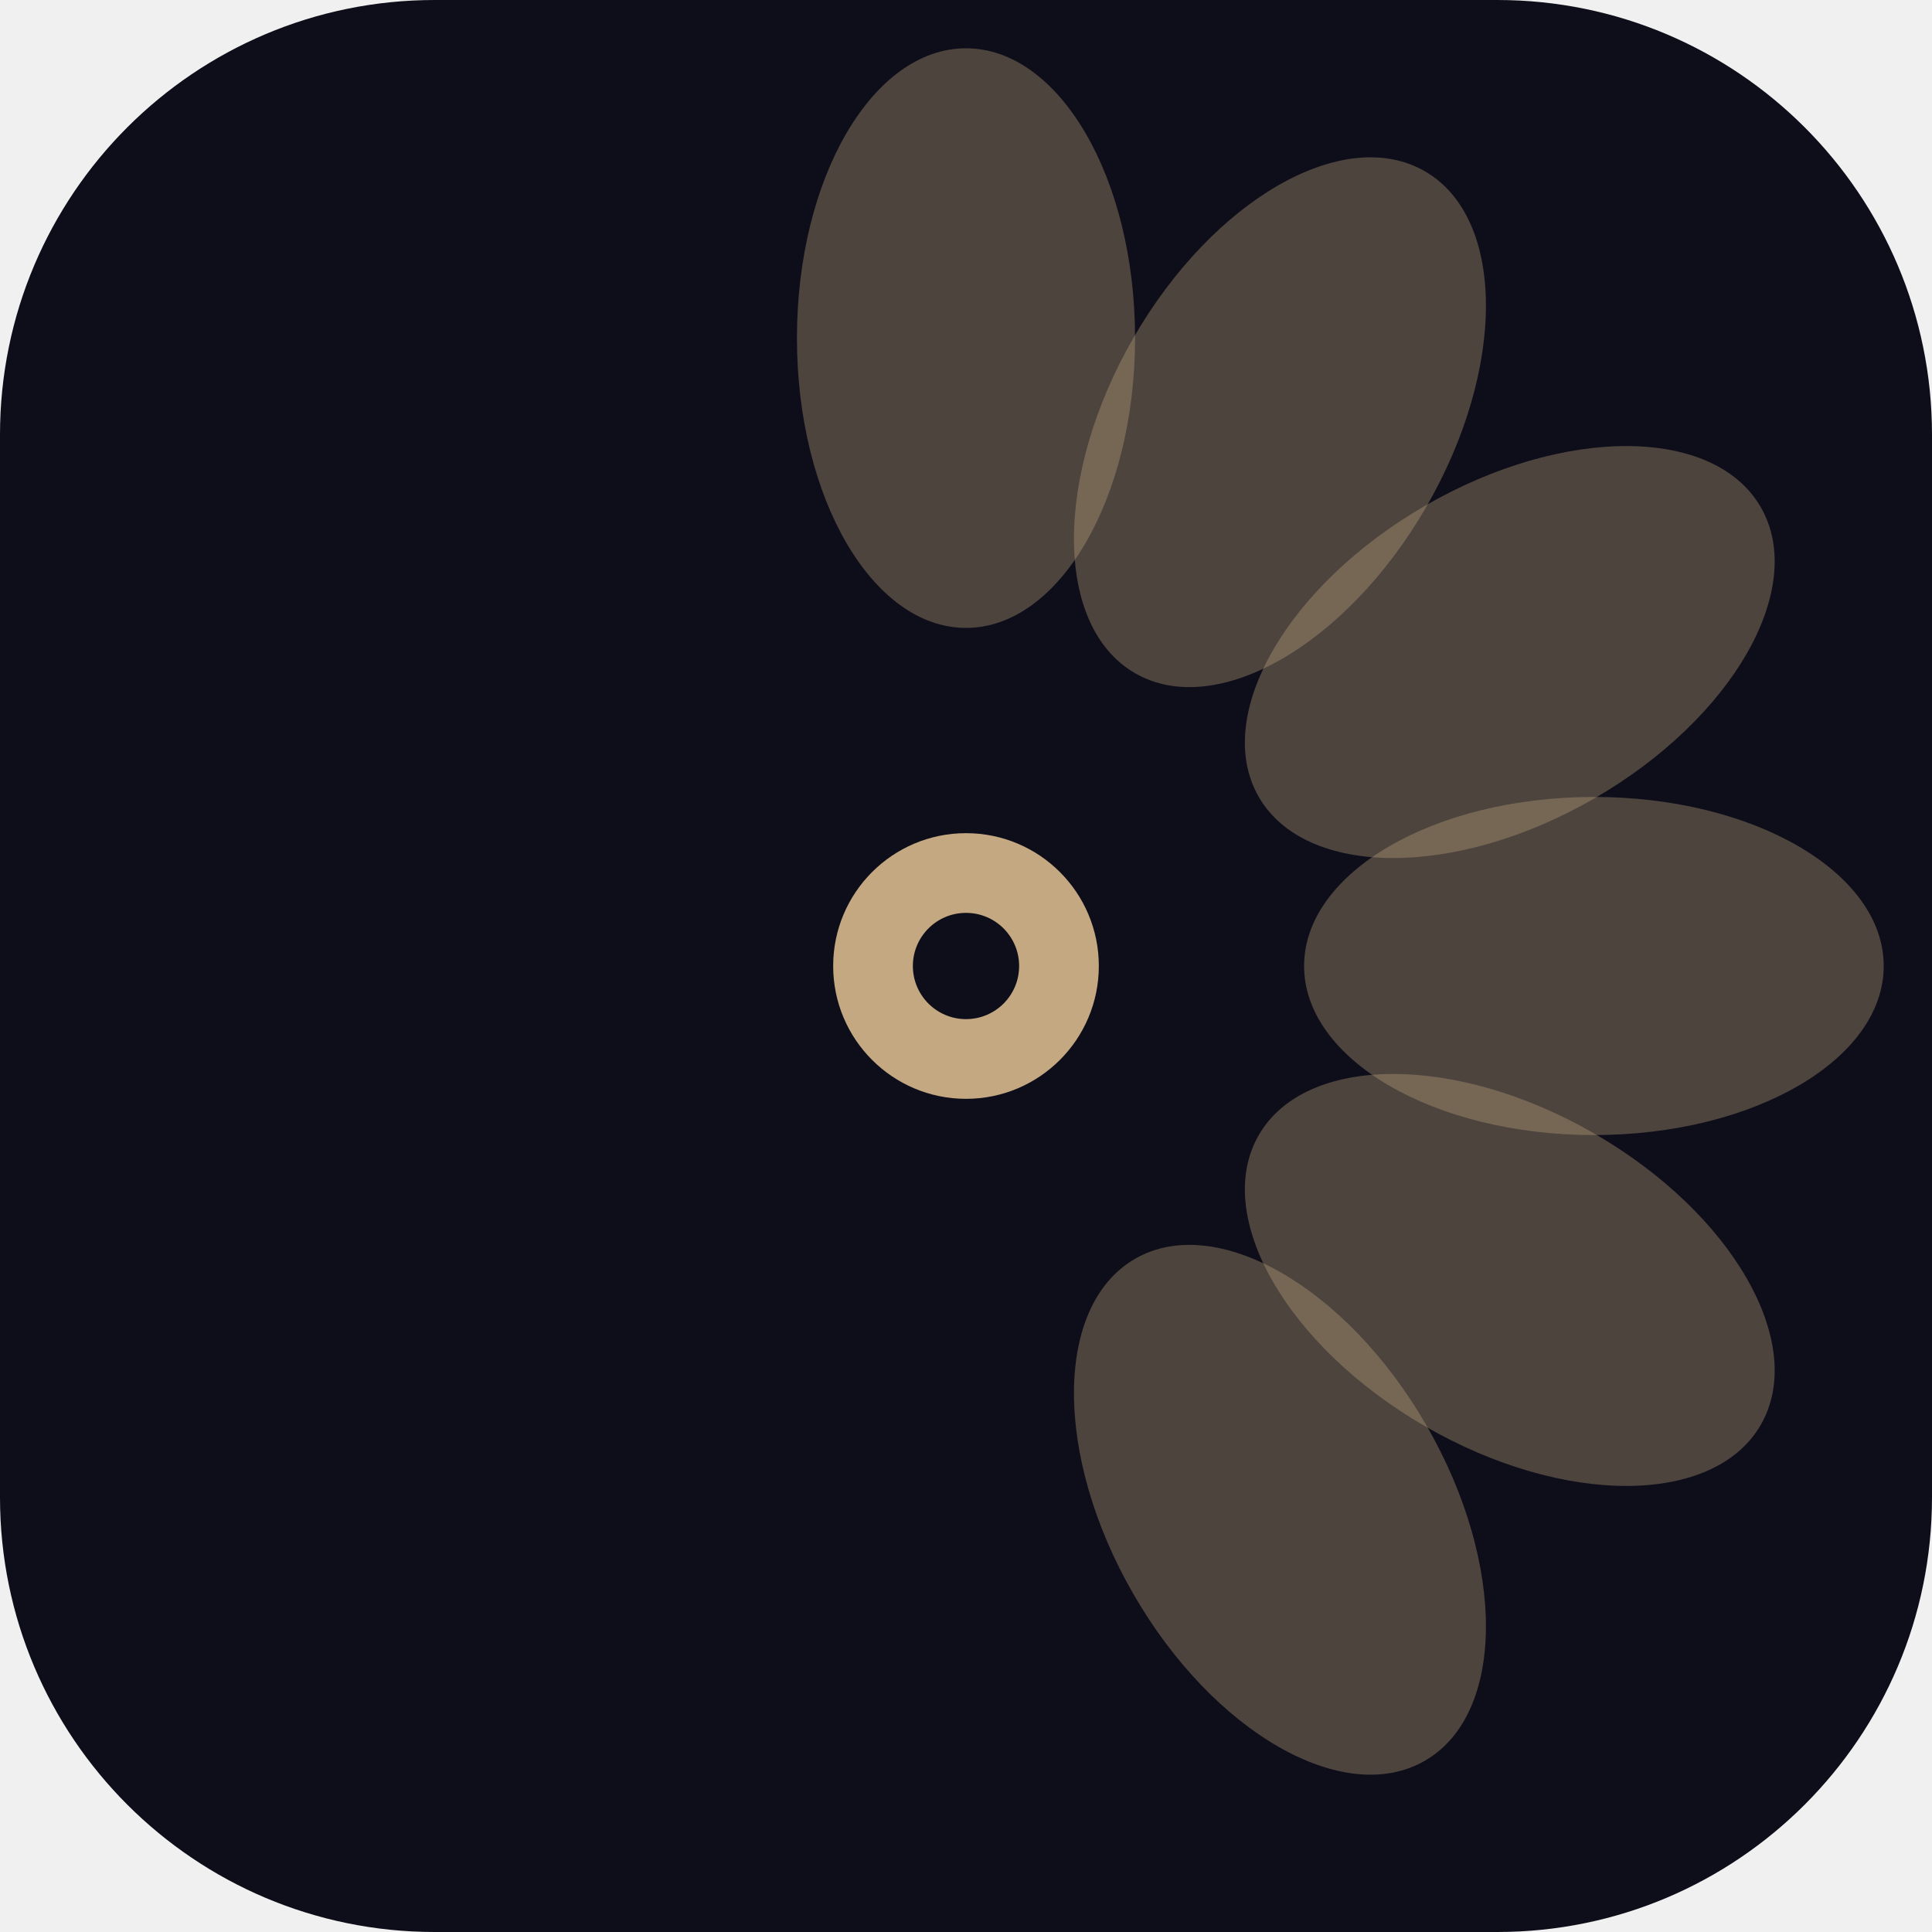
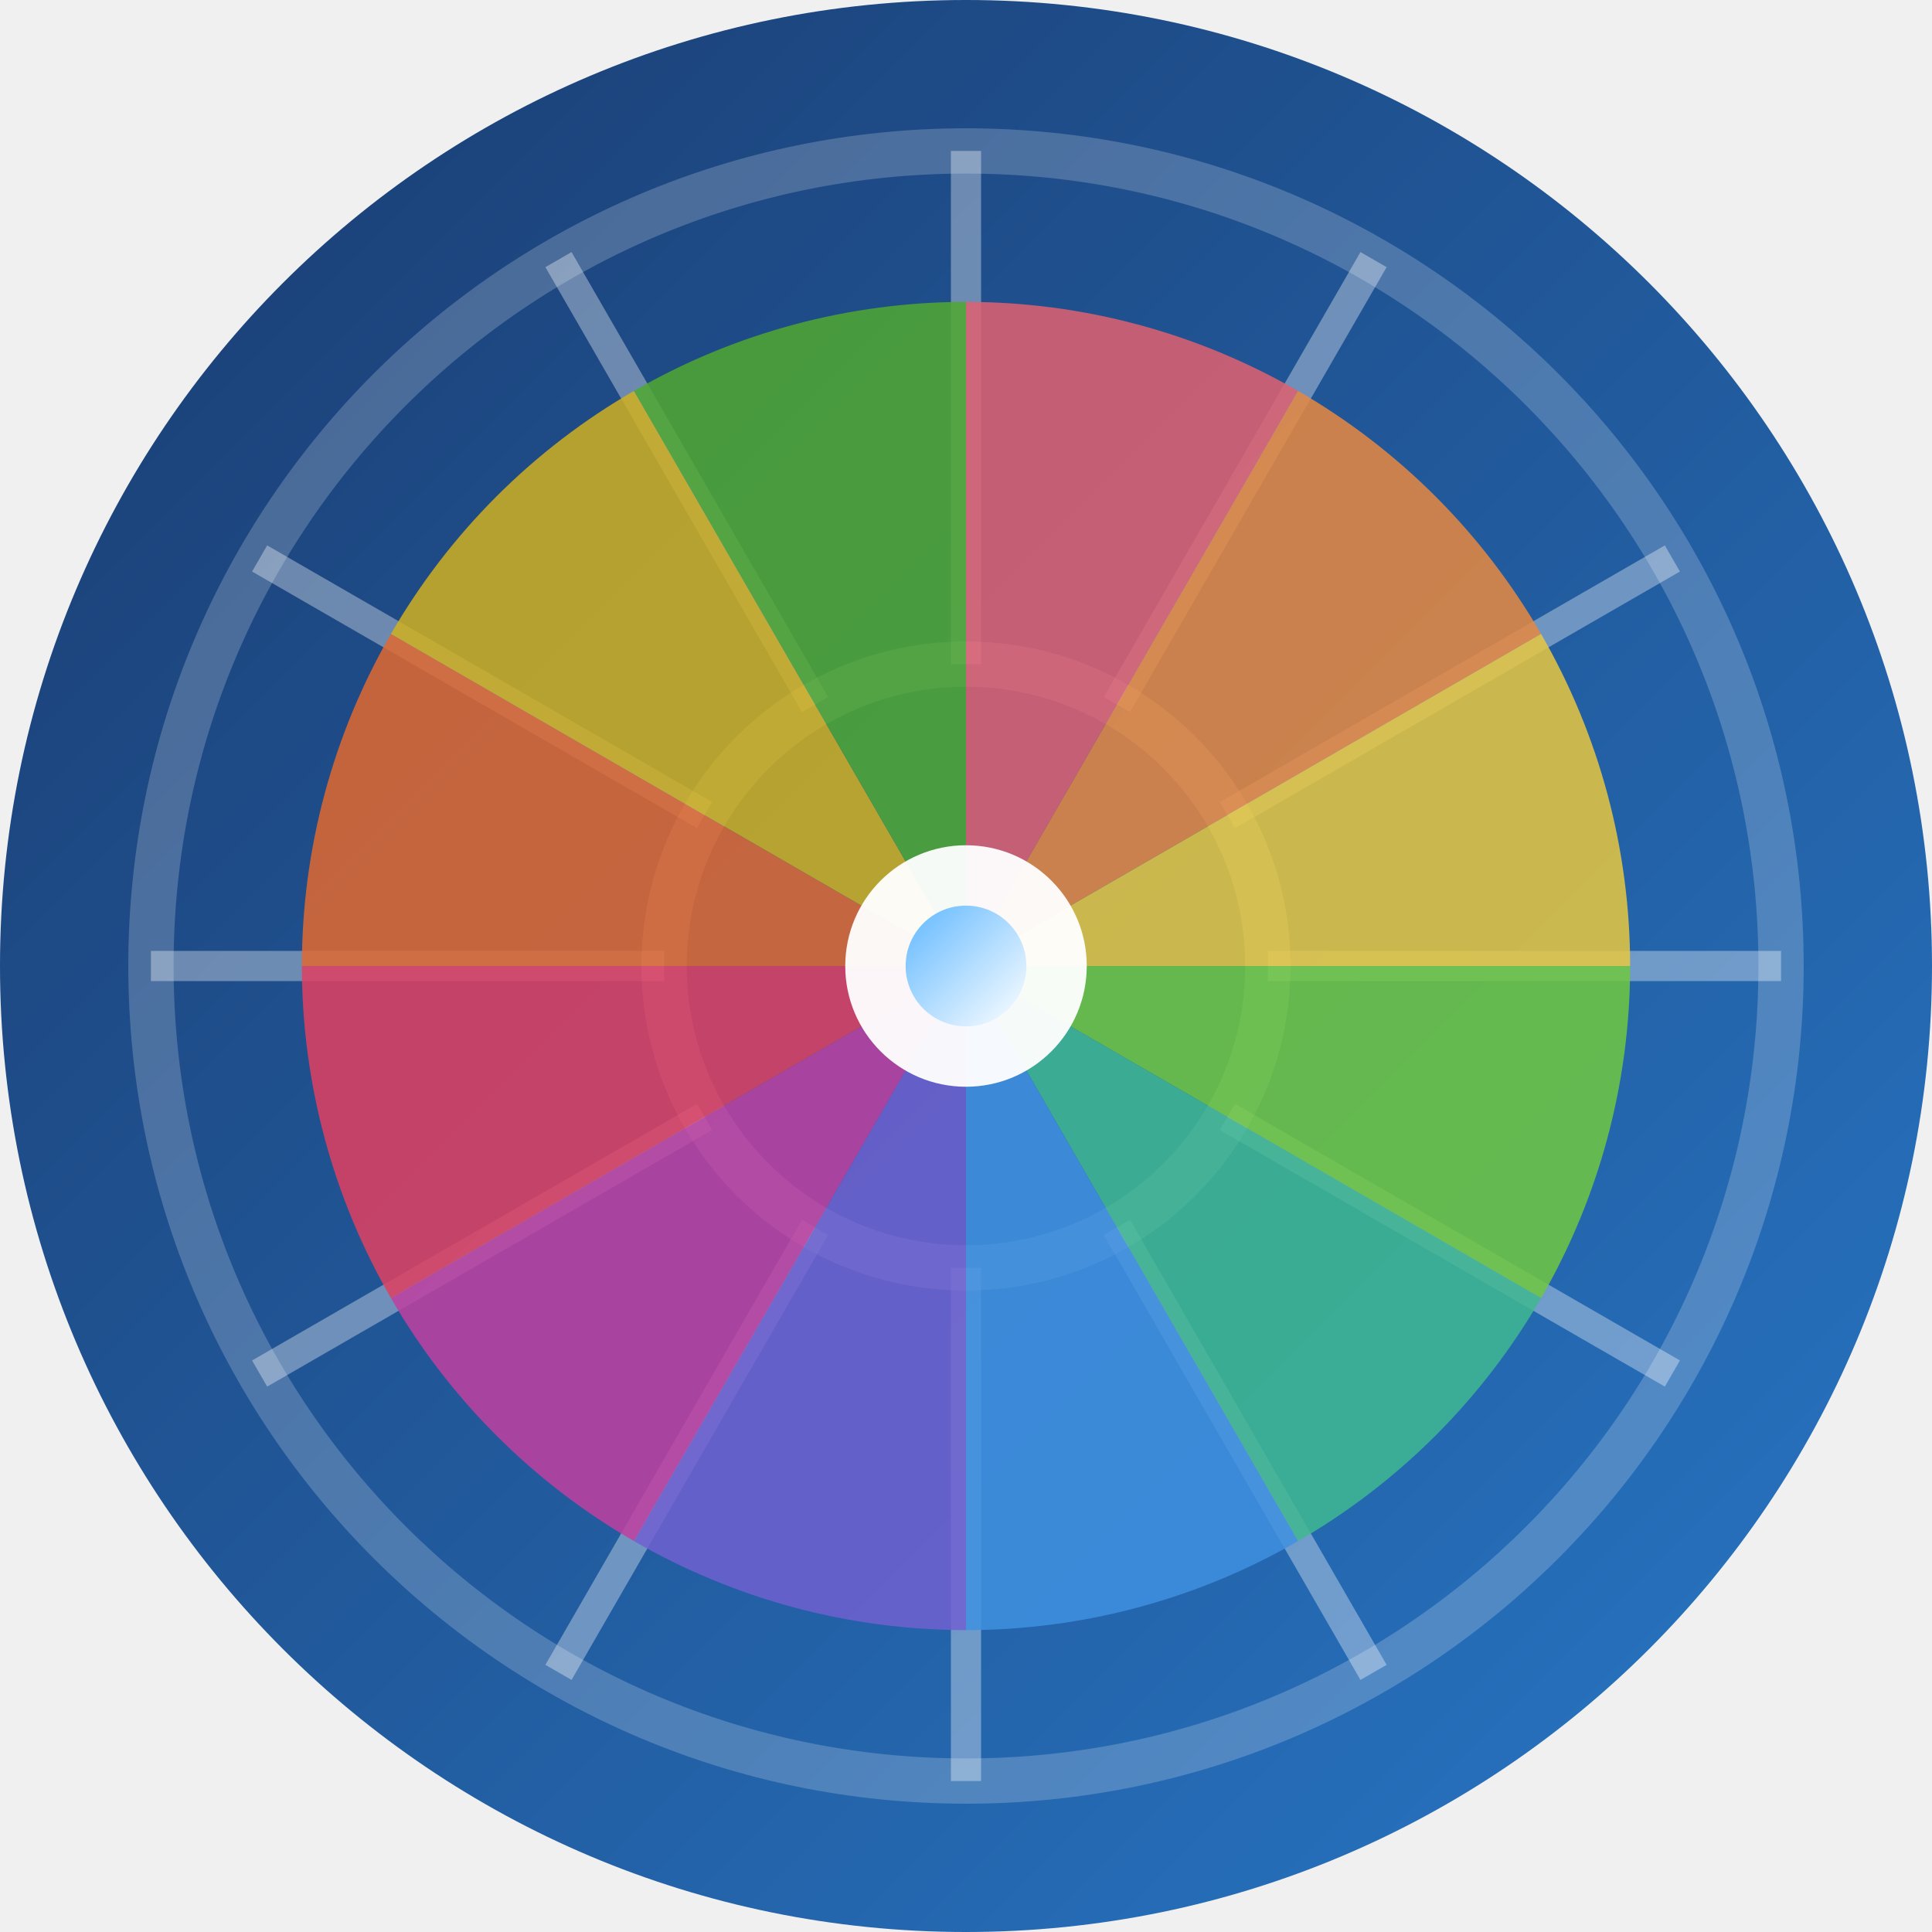
- <svg xmlns="http://www.w3.org/2000/svg" width="80" height="80" viewBox="0 0 80 80">
-   <rect width="80" height="80" rx="18" fill="#0e0e1a" />
-   <ellipse cx="40" cy="14" rx="7" ry="12" fill="#c4a882" opacity="0.35" transform="rotate(0 40 40)" />
-   <ellipse cx="40" cy="14" rx="7" ry="12" fill="#c4a882" opacity="0.35" transform="rotate(30 40 40)" />
-   <ellipse cx="40" cy="14" rx="7" ry="12" fill="#c4a882" opacity="0.35" transform="rotate(60 40 40)" />
-   <ellipse cx="40" cy="14" rx="7" ry="12" fill="#c4a882" opacity="0.35" transform="rotate(90 40 40)" />
-   <ellipse cx="40" cy="14" rx="7" ry="12" fill="#c4a882" opacity="0.35" transform="rotate(120 40 40)" />
-   <ellipse cx="40" cy="14" rx="7" ry="12" fill="#c4a882" opacity="0.35" transform="rotate(150 40 40)" />
-   <circle cx="40" cy="40" r="5.5" fill="#c4a882" />
-   <circle cx="40" cy="40" r="2.2" fill="#0e0e1a" />
+ <svg xmlns="http://www.w3.org/2000/svg" viewBox="0 0 64 64">
+   <defs>
+     <linearGradient id="bg" x1="0%" y1="0%" x2="100%" y2="100%">
+       <stop offset="0%" style="stop-color:#1a3a6e" />
+       <stop offset="100%" style="stop-color:#2878c8" />
+     </linearGradient>
+     <linearGradient id="ring" x1="0%" y1="0%" x2="100%" y2="100%">
+       <stop offset="0%" style="stop-color:#60b8ff" />
+       <stop offset="100%" style="stop-color:#ffffff" />
+     </linearGradient>
+   </defs>
+   <circle cx="32" cy="32" r="32" fill="url(#bg)" />
+   <circle cx="32" cy="32" r="27" fill="none" stroke="rgba(255,255,255,0.2)" stroke-width="1.5" />
+   <g transform="translate(32,32)">
+     <line x1="0" y1="-27" x2="0" y2="-10" stroke="rgba(255,255,255,0.35)" stroke-width="1" />
+     <line x1="13.5" y1="-23.4" x2="5" y2="-8.66" stroke="rgba(255,255,255,0.35)" stroke-width="1" />
+     <line x1="23.4" y1="-13.5" x2="8.66" y2="-5" stroke="rgba(255,255,255,0.35)" stroke-width="1" />
+     <line x1="27" y1="0" x2="10" y2="0" stroke="rgba(255,255,255,0.35)" stroke-width="1" />
+     <line x1="23.4" y1="13.5" x2="8.66" y2="5" stroke="rgba(255,255,255,0.35)" stroke-width="1" />
+     <line x1="13.5" y1="23.4" x2="5" y2="8.66" stroke="rgba(255,255,255,0.35)" stroke-width="1" />
+     <line x1="0" y1="27" x2="0" y2="10" stroke="rgba(255,255,255,0.35)" stroke-width="1" />
+     <line x1="-13.5" y1="23.4" x2="-5" y2="8.66" stroke="rgba(255,255,255,0.35)" stroke-width="1" />
+     <line x1="-23.4" y1="13.5" x2="-8.66" y2="5" stroke="rgba(255,255,255,0.35)" stroke-width="1" />
+     <line x1="-27" y1="0" x2="-10" y2="0" stroke="rgba(255,255,255,0.35)" stroke-width="1" />
+     <line x1="-23.4" y1="-13.5" x2="-8.66" y2="-5" stroke="rgba(255,255,255,0.35)" stroke-width="1" />
+     <line x1="-13.5" y1="-23.4" x2="-5" y2="-8.66" stroke="rgba(255,255,255,0.35)" stroke-width="1" />
+     <circle cx="0" cy="0" r="10" fill="none" stroke="rgba(255,255,255,0.3)" stroke-width="1.5" />
+     <path d="M0,0 L0,-22 A22,22,0,0,1,11,-19.05 Z" fill="#e06070" opacity="0.85" />
+     <path d="M0,0 L11,-19.05 A22,22,0,0,1,19.05,-11 Z" fill="#e88840" opacity="0.85" />
+     <path d="M0,0 L19.05,-11 A22,22,0,0,1,22,0 Z" fill="#e8c840" opacity="0.85" />
+     <path d="M0,0 L22,0 A22,22,0,0,1,19.05,11 Z" fill="#70c840" opacity="0.85" />
+     <path d="M0,0 L19.05,11 A22,22,0,0,1,11,19.05 Z" fill="#40b890" opacity="0.85" />
+     <path d="M0,0 L11,19.05 A22,22,0,0,1,0,22 Z" fill="#4090e0" opacity="0.85" />
+     <path d="M0,0 L0,22 A22,22,0,0,1,-11,19.05 Z" fill="#7060d0" opacity="0.85" />
+     <path d="M0,0 L-11,19.05 A22,22,0,0,1,-19.05,11 Z" fill="#c040a0" opacity="0.85" />
+     <path d="M0,0 L-19.05,11 A22,22,0,0,1,-22,0 Z" fill="#e04060" opacity="0.85" />
+     <path d="M0,0 L-22,0 A22,22,0,0,1,-19.05,-11 Z" fill="#e06830" opacity="0.85" />
+     <path d="M0,0 L-19.05,-11 A22,22,0,0,1,-11,-19.05 Z" fill="#d0b020" opacity="0.85" />
+     <path d="M0,0 L-11,-19.05 A22,22,0,0,1,0,-22 Z" fill="#50a830" opacity="0.85" />
+     <circle cx="0" cy="0" r="4" fill="white" opacity="0.95" />
+     <circle cx="0" cy="0" r="2" fill="url(#ring)" />
+   </g>
</svg>
